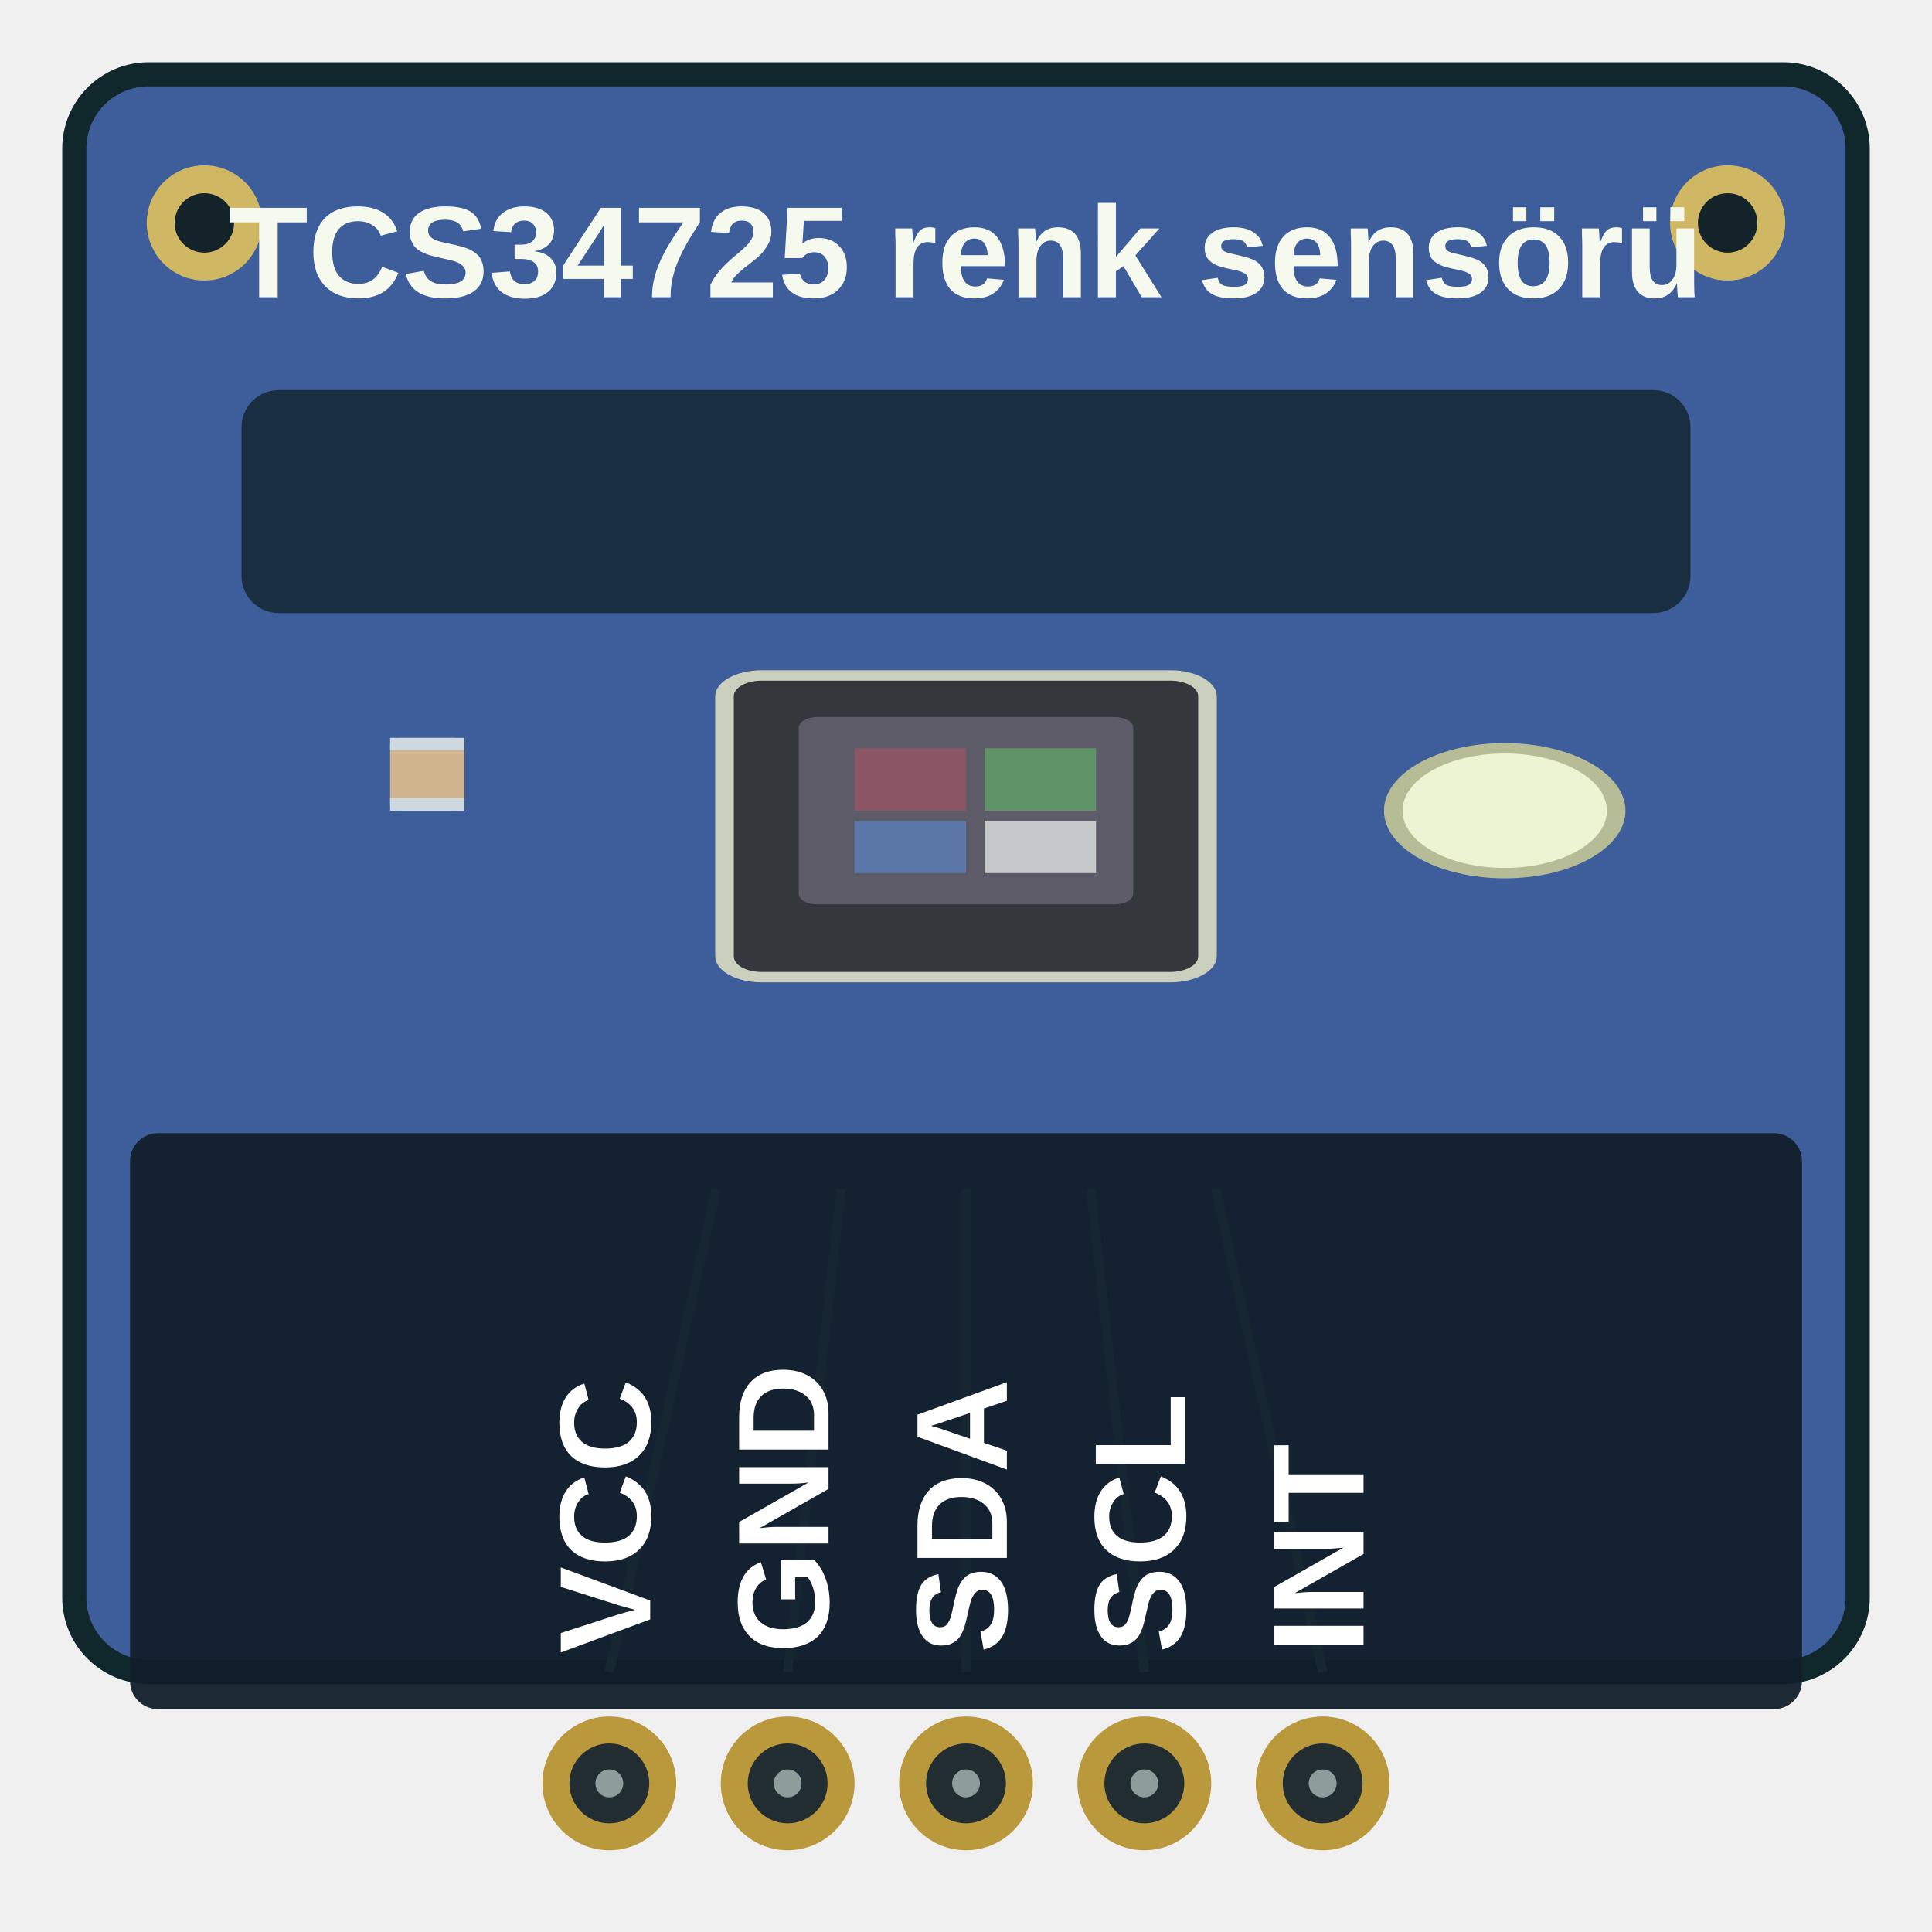
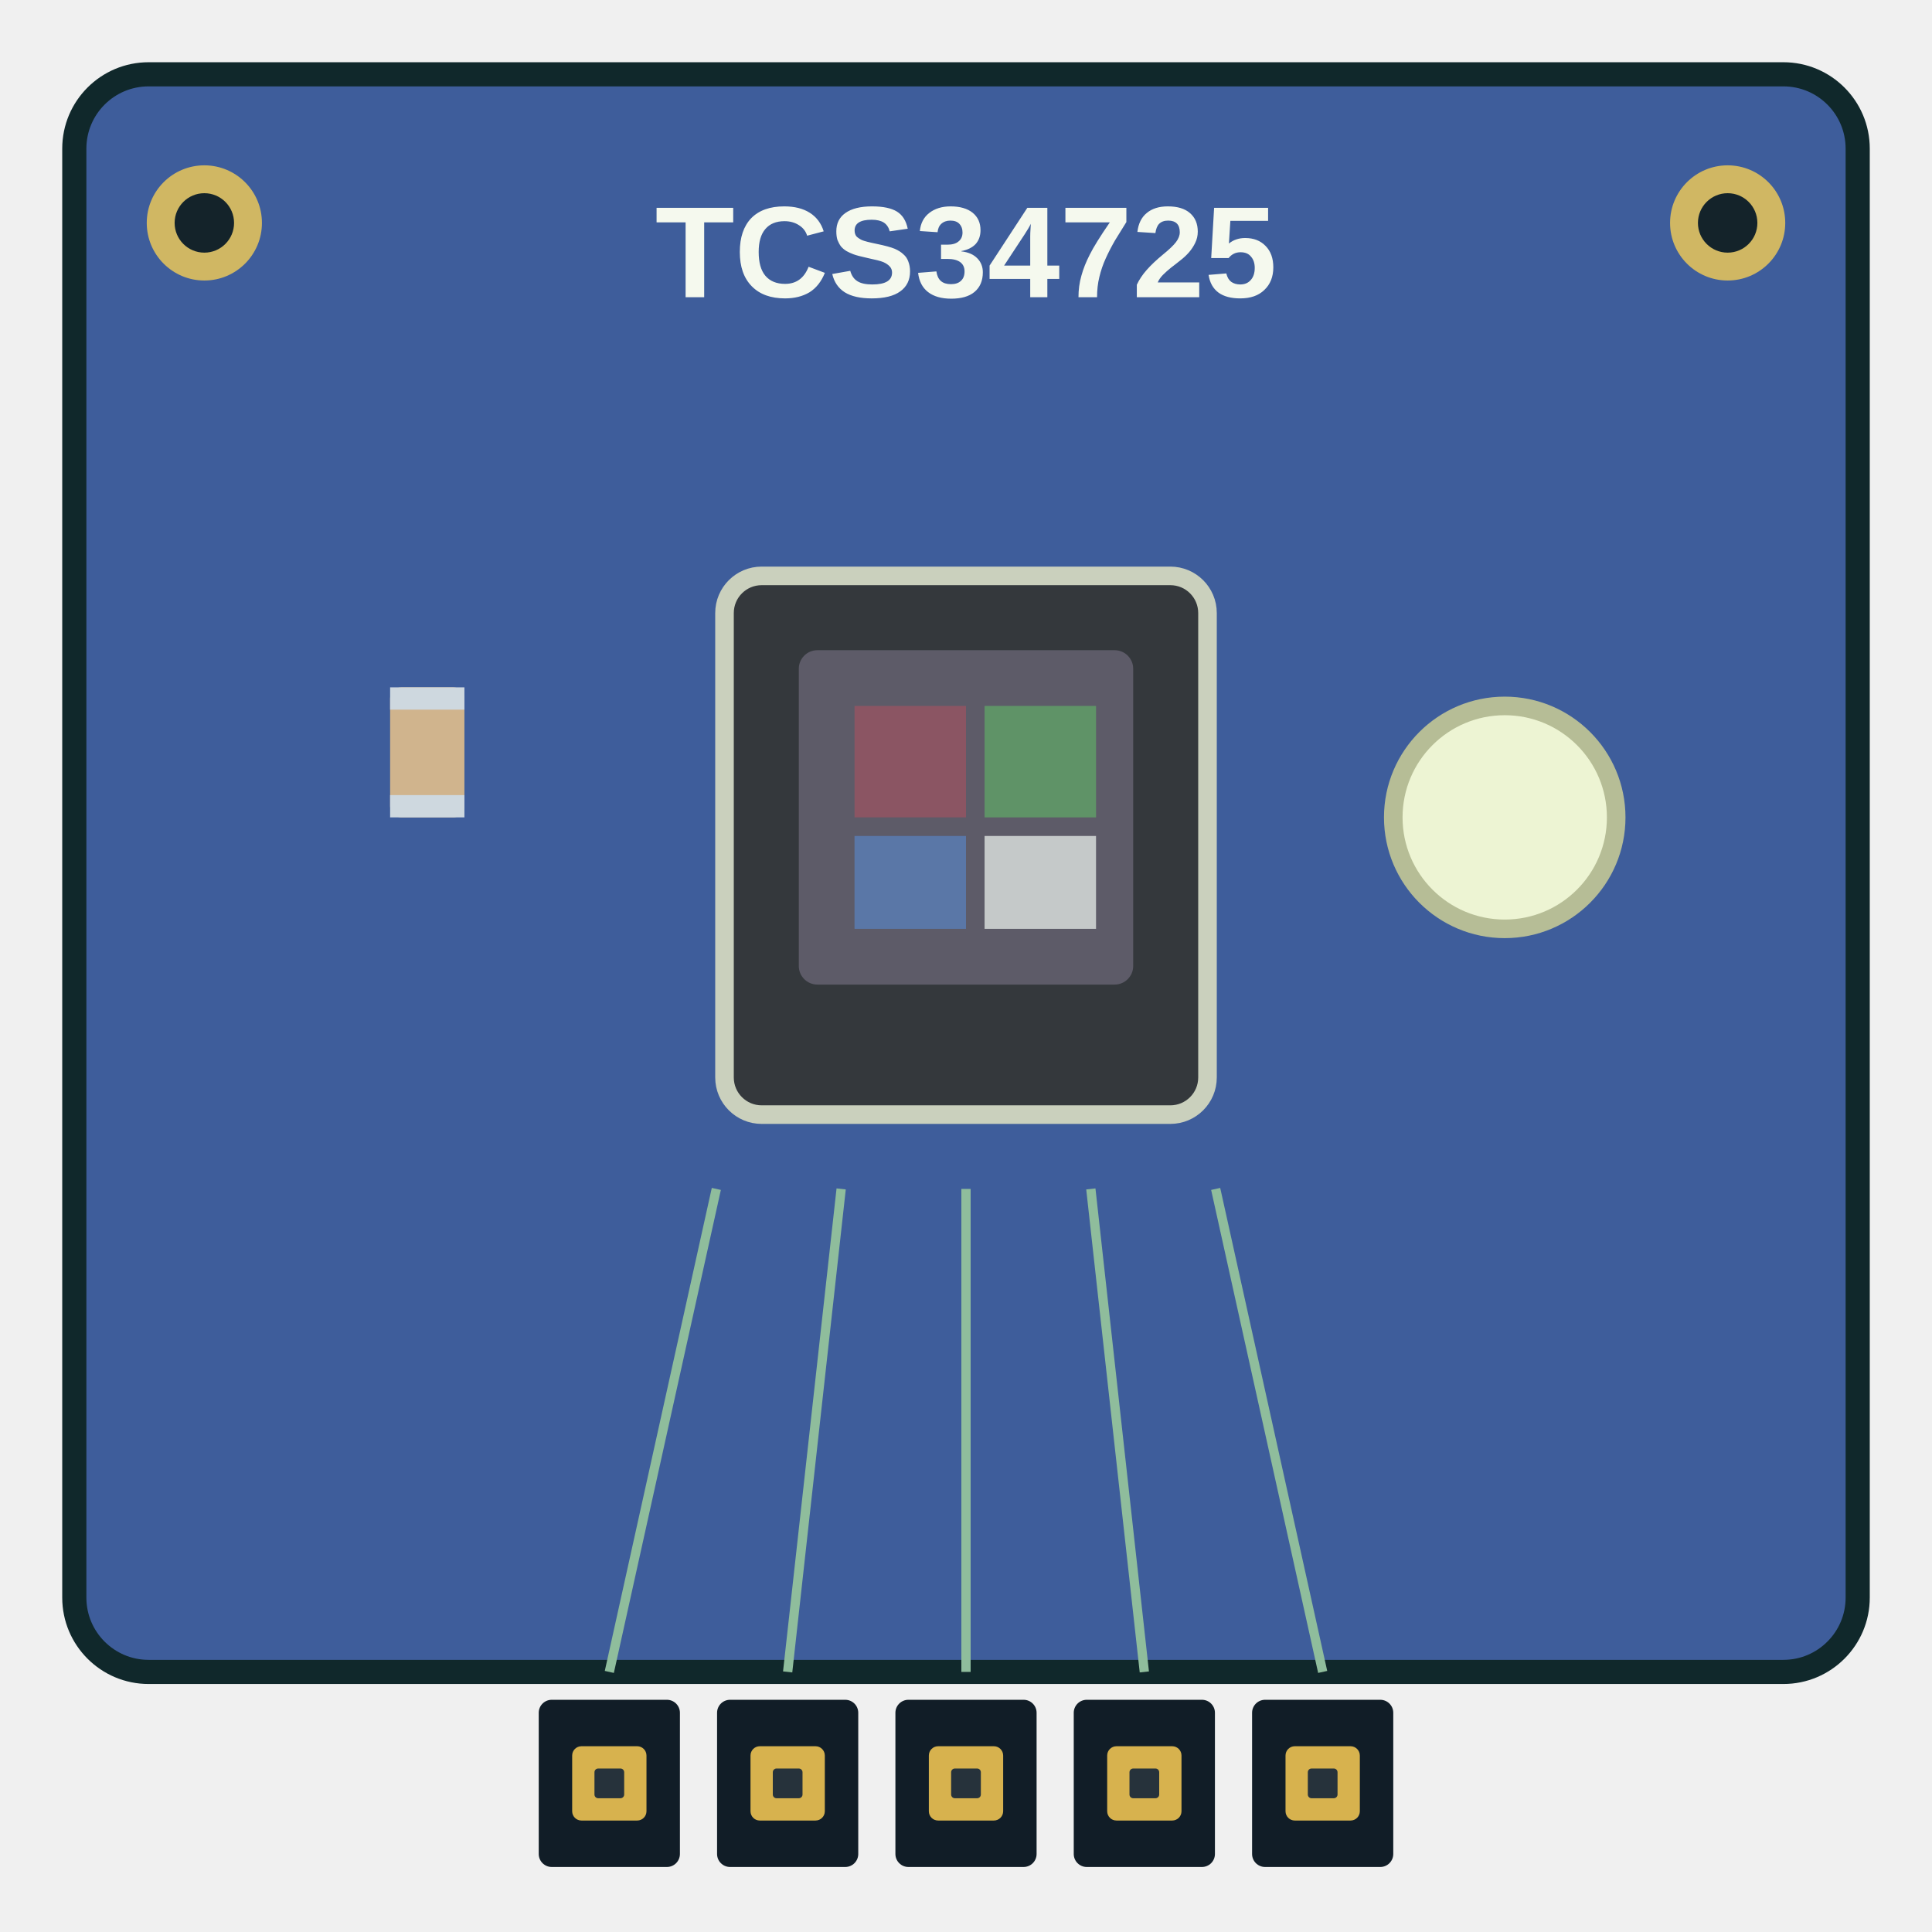
<svg xmlns="http://www.w3.org/2000/svg" width="104" height="104" viewBox="0 0 104 104">
  <defs>
+     <linearGradient id="clear-epoxy" x2="1" y2=".2">
+       <stop stop-color="#d6e9ec" stop-opacity=".8" />
+       <stop offset=".35" stop-color="#eef9fc" stop-opacity=".55" />
+       <stop offset=".7" stop-color="#a6c1cb" stop-opacity=".65" />
+       <stop offset="1" stop-color="#607c8c" stop-opacity=".9" />
+     </linearGradient>
+     <linearGradient id="black-plastic" x2="1" y2="0">
+       <stop stop-color="#131c23" />
+       <stop offset=".4" stop-color="#46515b" />
+       <stop offset="1" stop-color="#152029" />
+     </linearGradient>
    <linearGradient id="metal" x2=".8" y2="1">
      <stop stop-color="#dce5e9" />
      <stop offset=".35" stop-color="#869baa" />
      <stop offset=".6" stop-color="#c4d0d8" />
      <stop offset="1" stop-color="#637e90" />
    </linearGradient>
    <linearGradient id="cap" x2=".3" y2="1">
      <stop stop-color="#748a99" />
      <stop offset="1" stop-color="#17232e" />
    </linearGradient>
    <linearGradient id="green" x2="0" y2="1">
      <stop stop-color="#28765c" />
      <stop offset="1" stop-color="#164c3b" />
    </linearGradient>
    <radialGradient id="lens" cx=".3" cy=".25">
      <stop stop-color="#f1fcff" />
      <stop offset=".35" stop-color="#b9dfed" stop-opacity=".9" />
      <stop offset="1" stop-color="#688f9d" stop-opacity=".8" />
    </radialGradient>
  </defs>
  <rect x="4" y="4" width="96" height="86" rx="4" fill="#3e5d9b" stroke="#10282b" stroke-width="1.3" />
  <circle cx="11" cy="12" r="3.1" fill="#d0b763" />
  <circle cx="11" cy="12" r="1.6" fill="#14232a" />
  <circle cx="93" cy="12" r="3.1" fill="#d0b763" />
  <circle cx="93" cy="12" r="1.6" fill="#14232a" />
  <path d="M32.8 90L38.56 64" fill="none" stroke="#8fbd9c" stroke-width="0.5" />
  <path d="M42.4 90L45.28 64" fill="none" stroke="#8fbd9c" stroke-width="0.5" />
  <path d="M52 90L52 64" fill="none" stroke="#8fbd9c" stroke-width="0.5" />
  <path d="M61.6 90L58.72 64" fill="none" stroke="#8fbd9c" stroke-width="0.5" />
  <path d="M71.2 90L65.44 64" fill="none" stroke="#8fbd9c" stroke-width="0.5" />
-   <g transform="translate(0 19) scale(1 .56)">
+   <g>
    <rect x="39" y="31" width="26" height="29" rx="2" fill="#34383c" stroke="#cad0bd" />
    <rect x="43" y="35" width="18" height="18" rx="1" fill="#5d5b68" />
    <rect x="46" y="38" width="6" height="6" rx="0" fill="#8b5563" />
    <rect x="53" y="38" width="6" height="6" rx="0" fill="#5f9367" />
    <rect x="46" y="45" width="6" height="5" rx="0" fill="#5a77a7" />
    <rect x="53" y="45" width="6" height="5" rx="0" fill="#c5c9c9" />
    <circle cx="81" cy="44" r="6" fill="#edf4d3" stroke="#b6bd96" />
    <rect x="21" y="37" width="4" height="7" rx="0.6" fill="#d0b48d" />
    <rect x="21" y="37" width="4" height="1.2" rx="0" fill="#ced8df" />
    <rect x="21" y="42.8" width="4" height="1.2" rx="0" fill="#ced8df" />
  </g>
-   <rect x="13" y="21" width="78" height="12" rx="2" fill="#142935" opacity=".88" data-live-value-space="true" />
-   <rect x="7" y="61" width="90" height="31" rx="1.5" fill="#101e2a" opacity=".94" />
-   <text x="52" y="16" fill="#f5f9ee" font-family="Arial, sans-serif" font-size="7" text-anchor="middle" font-weight="600">TCS34725 renk sensörü</text>
+   <text x="52" y="16" fill="#f5f9ee" font-family="Arial, sans-serif" font-size="7" text-anchor="middle" font-weight="600">TCS34725</text>
  <g data-pin="VCC" data-x="32.8" data-y="96">
-     <circle cx="32.8" cy="96" r="3.6" fill="#ba983c" />
-     <circle cx="32.8" cy="96" r="2.15" fill="#222d32" />
-     <circle cx="32.8" cy="96" r="0.75" fill="#8e9d9c" />
-     <text x="35" y="89" fill="#ffffff" font-family="Arial, sans-serif" font-size="7" font-weight="600" transform="rotate(-90 35 89)">VCC</text>
+     <rect x="29" y="91.5" width="7.6" height="9" rx="0.7" fill="#111d27" />
+     <rect x="30.8" y="94" width="4" height="4" rx="0.5" fill="#d7b24e" />
+     <rect x="32" y="95.2" width="1.6" height="1.6" rx="0.2" fill="#26323b" />
  </g>
  <g data-pin="GND" data-x="42.4" data-y="96">
-     <circle cx="42.4" cy="96" r="3.6" fill="#ba983c" />
-     <circle cx="42.4" cy="96" r="2.15" fill="#222d32" />
-     <circle cx="42.4" cy="96" r="0.75" fill="#8e9d9c" />
-     <text x="44.6" y="89" fill="#ffffff" font-family="Arial, sans-serif" font-size="7" font-weight="600" transform="rotate(-90 44.6 89)">GND</text>
+     <rect x="38.6" y="91.5" width="7.6" height="9" rx="0.7" fill="#111d27" />
+     <rect x="40.4" y="94" width="4" height="4" rx="0.5" fill="#d7b24e" />
+     <rect x="41.6" y="95.2" width="1.6" height="1.6" rx="0.2" fill="#26323b" />
  </g>
  <g data-pin="SDA" data-x="52" data-y="96">
-     <circle cx="52" cy="96" r="3.6" fill="#ba983c" />
-     <circle cx="52" cy="96" r="2.15" fill="#222d32" />
-     <circle cx="52" cy="96" r="0.75" fill="#8e9d9c" />
-     <text x="54.2" y="89" fill="#ffffff" font-family="Arial, sans-serif" font-size="7" font-weight="600" transform="rotate(-90 54.2 89)">SDA</text>
+     <rect x="48.2" y="91.5" width="7.6" height="9" rx="0.7" fill="#111d27" />
+     <rect x="50" y="94" width="4" height="4" rx="0.5" fill="#d7b24e" />
+     <rect x="51.2" y="95.2" width="1.6" height="1.6" rx="0.2" fill="#26323b" />
  </g>
  <g data-pin="SCL" data-x="61.6" data-y="96">
-     <circle cx="61.6" cy="96" r="3.6" fill="#ba983c" />
-     <circle cx="61.6" cy="96" r="2.15" fill="#222d32" />
-     <circle cx="61.6" cy="96" r="0.75" fill="#8e9d9c" />
-     <text x="63.8" y="89" fill="#ffffff" font-family="Arial, sans-serif" font-size="7" font-weight="600" transform="rotate(-90 63.8 89)">SCL</text>
+     <rect x="57.8" y="91.5" width="7.6" height="9" rx="0.7" fill="#111d27" />
+     <rect x="59.6" y="94" width="4" height="4" rx="0.5" fill="#d7b24e" />
+     <rect x="60.8" y="95.2" width="1.6" height="1.6" rx="0.2" fill="#26323b" />
  </g>
  <g data-pin="INT" data-x="71.2" data-y="96">
-     <circle cx="71.2" cy="96" r="3.6" fill="#ba983c" />
-     <circle cx="71.2" cy="96" r="2.15" fill="#222d32" />
-     <circle cx="71.2" cy="96" r="0.75" fill="#8e9d9c" />
-     <text x="73.4" y="89" fill="#ffffff" font-family="Arial, sans-serif" font-size="7" font-weight="600" transform="rotate(-90 73.4 89)">INT</text>
+     <rect x="67.4" y="91.5" width="7.6" height="9" rx="0.7" fill="#111d27" />
+     <rect x="69.2" y="94" width="4" height="4" rx="0.5" fill="#d7b24e" />
+     <rect x="70.4" y="95.2" width="1.6" height="1.6" rx="0.2" fill="#26323b" />
  </g>
</svg>
